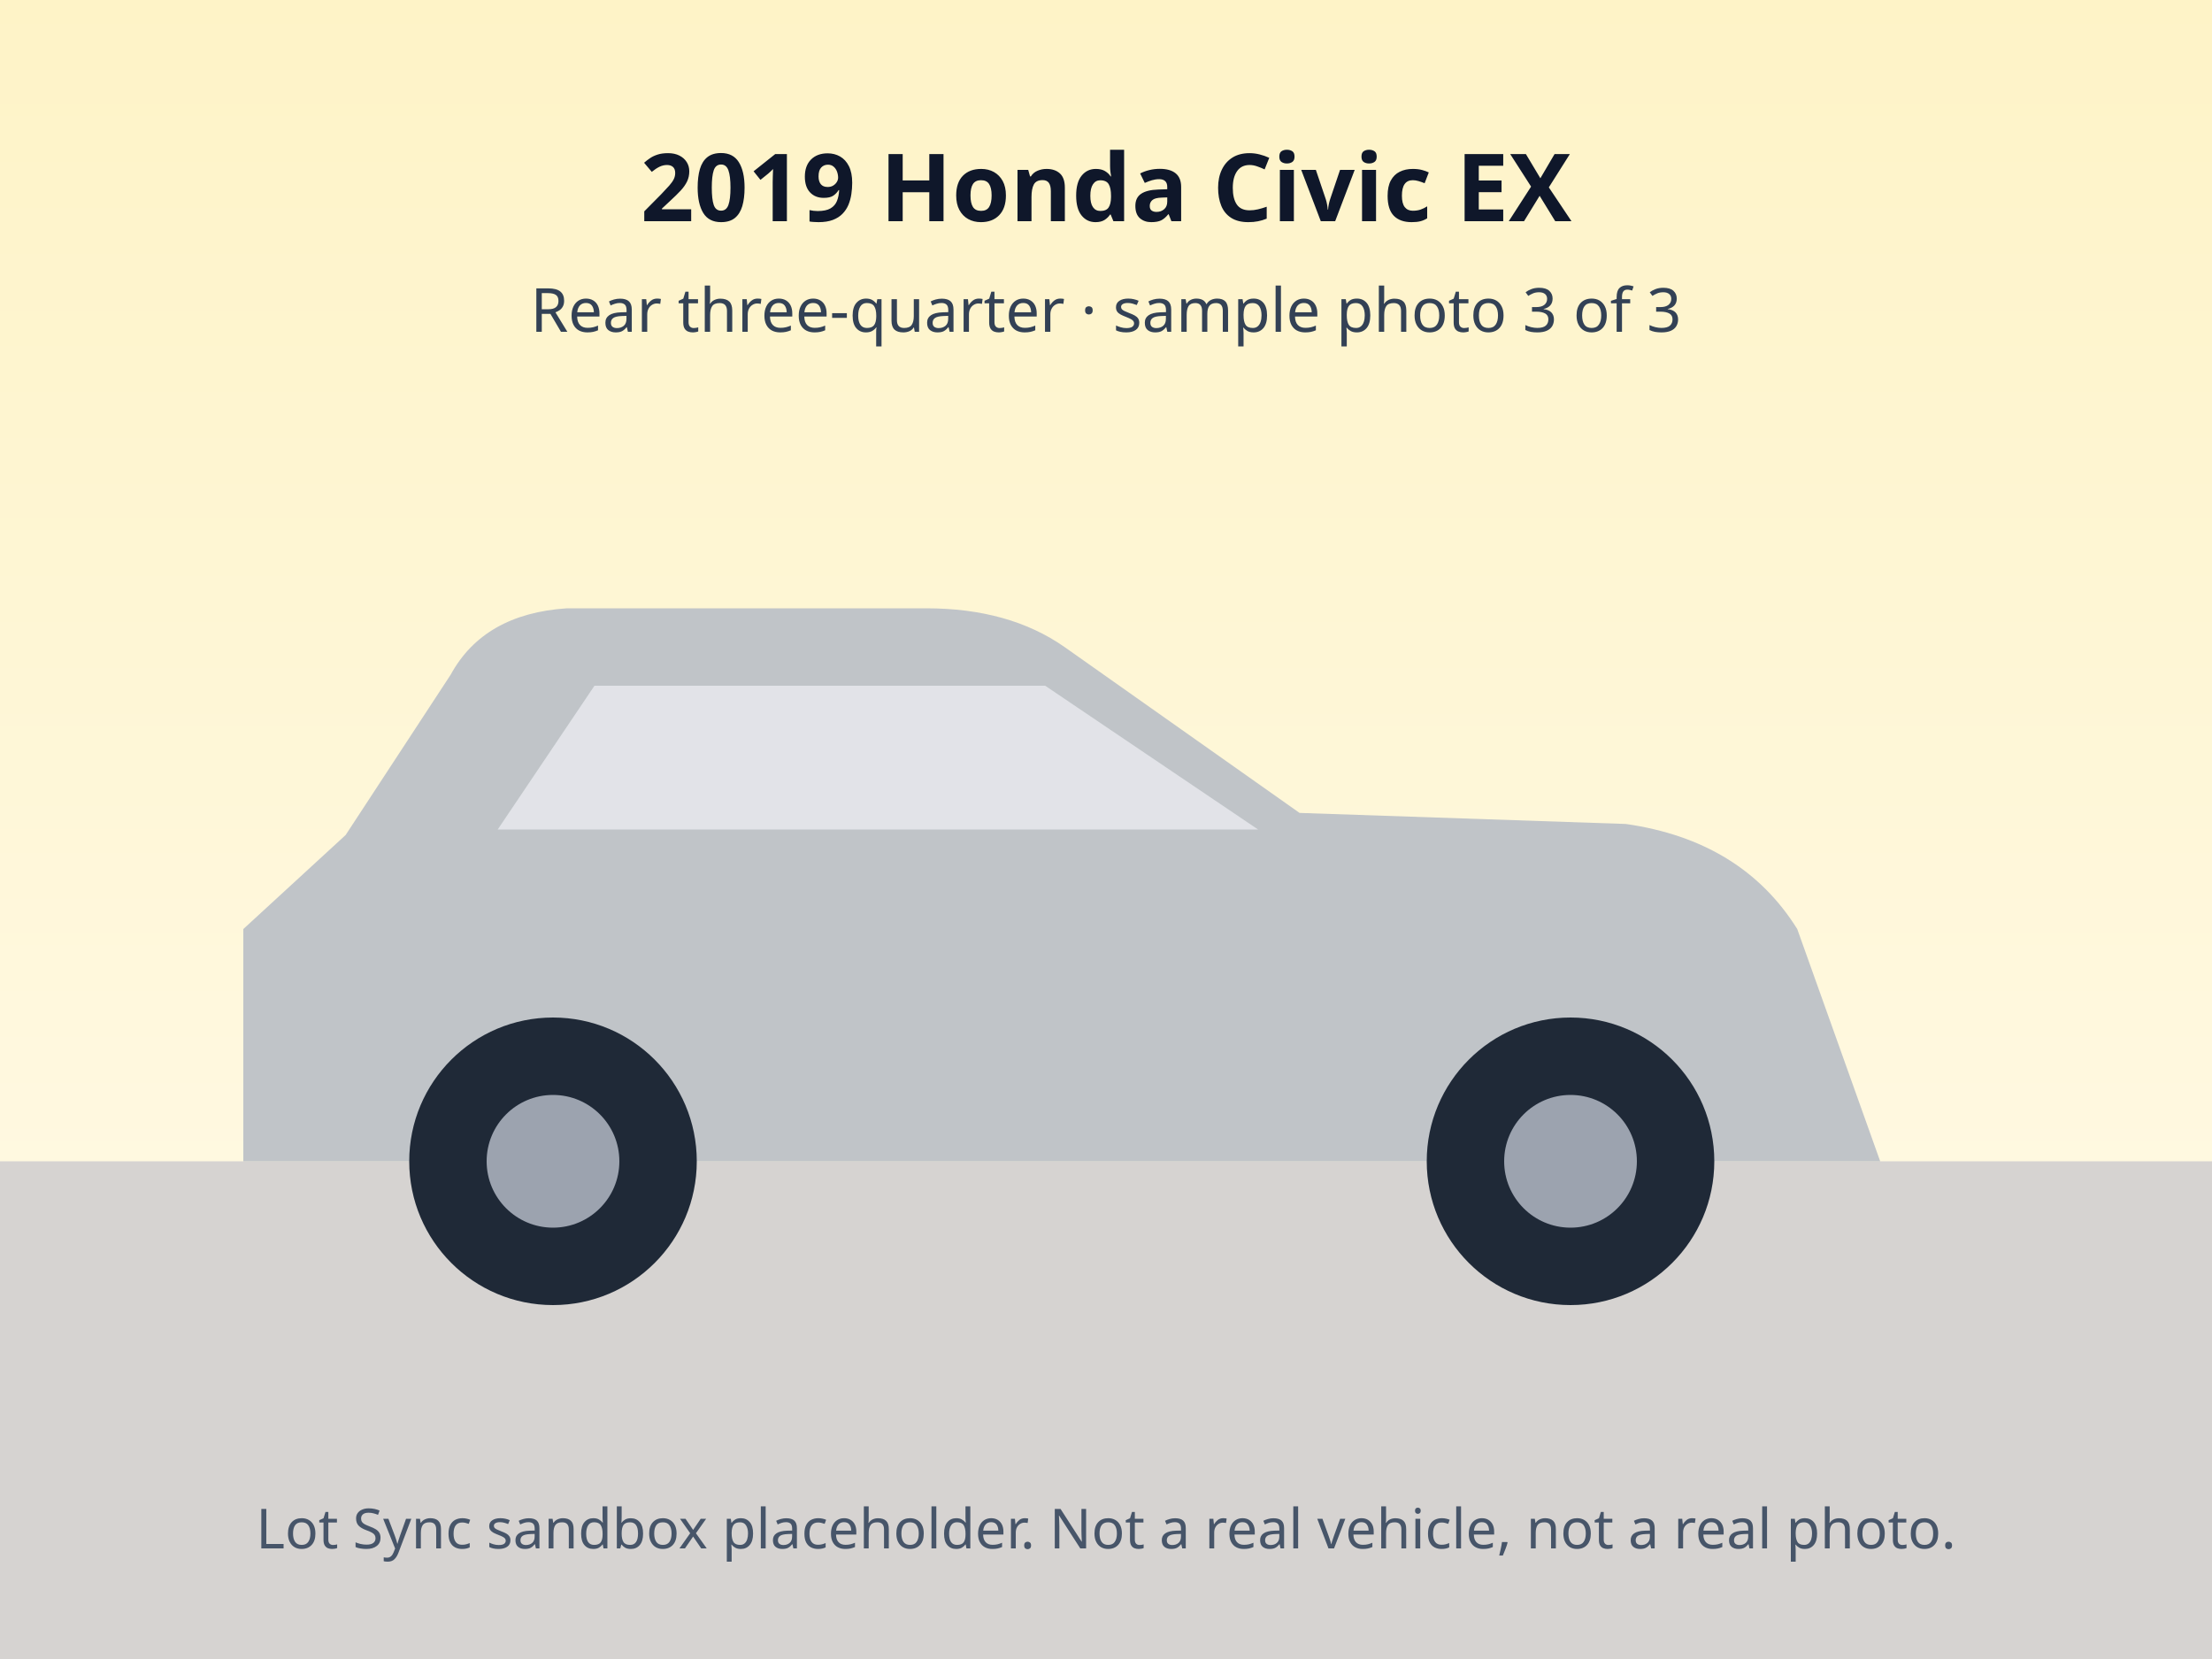
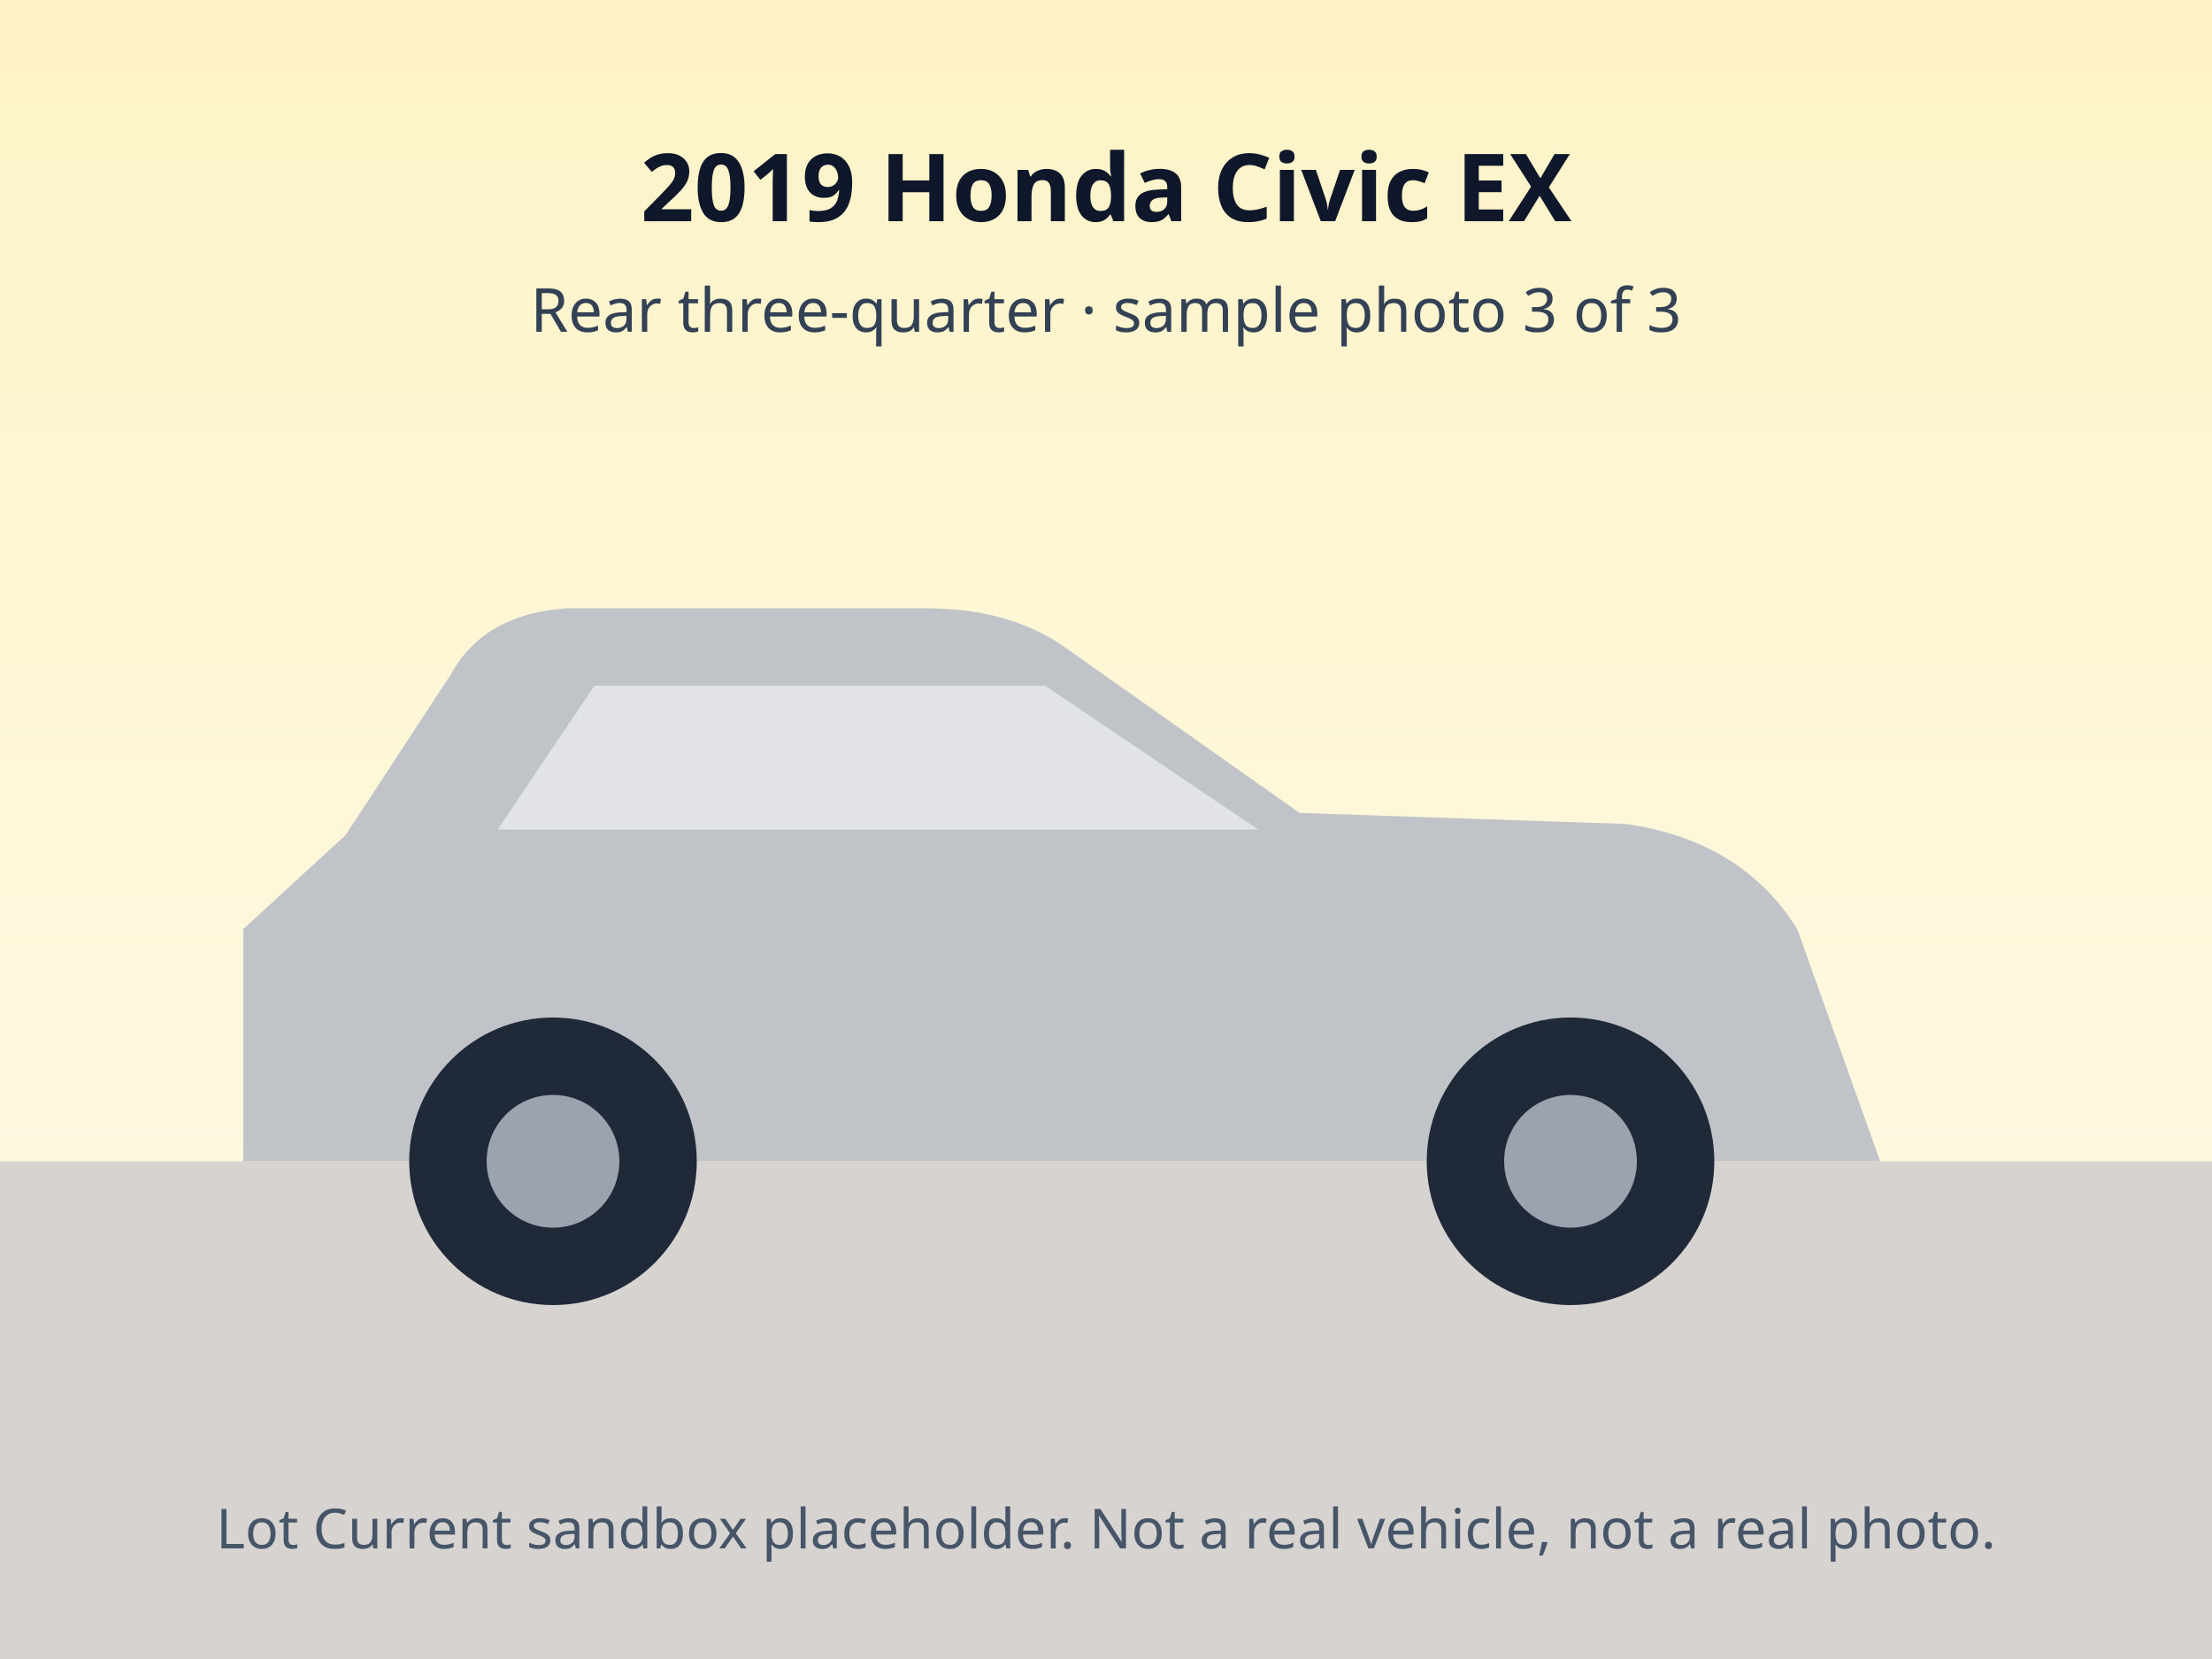
<svg xmlns="http://www.w3.org/2000/svg" width="800" height="600" viewBox="0 0 800 600">
  <defs>
    <linearGradient id="sky" x1="0" y1="0" x2="0" y2="1">
      <stop offset="0" stop-color="#fef3c7" />
      <stop offset="1" stop-color="#fffbeb" />
    </linearGradient>
  </defs>
  <rect width="800" height="600" fill="url(#sky)" />
  <rect y="420" width="800" height="180" fill="#d6d3d1" />
  <g transform="translate(800 0) scale(-1 1)">
    <path d="M120 420 L150 336 Q170 304 212 298 L330 294 L415 234 Q435 220 465 220 L595 220 Q625 222 637 244 L675 302 L712 336 L712 420 Z" fill="#c0c4c8" />
    <path d="M345 300 L422 248 L585 248 L620 300 Z" fill="#e5e7eb" opacity="0.9" />
    <circle cx="232" cy="420" r="52" fill="#1f2937" />
    <circle cx="232" cy="420" r="24" fill="#9ca3af" />
    <circle cx="600" cy="420" r="52" fill="#1f2937" />
    <circle cx="600" cy="420" r="24" fill="#9ca3af" />
  </g>
  <text x="400" y="80" font-family="system-ui, sans-serif" font-size="34" font-weight="700" text-anchor="middle" fill="#0f172a">2019 Honda Civic EX</text>
  <text x="400" y="120" font-family="system-ui, sans-serif" font-size="22" text-anchor="middle" fill="#334155">Rear three-quarter · sample photo 3 of 3</text>
-   <text x="400" y="560" font-family="system-ui, sans-serif" font-size="20" text-anchor="middle" fill="#475569">Lot Sync sandbox placeholder. Not a real vehicle, not a real photo.</text>
+   <text x="400" y="560" font-family="system-ui, sans-serif" font-size="20" text-anchor="middle" fill="#475569">Lot Current sandbox placeholder. Not a real vehicle, not a real photo.</text>
</svg>
